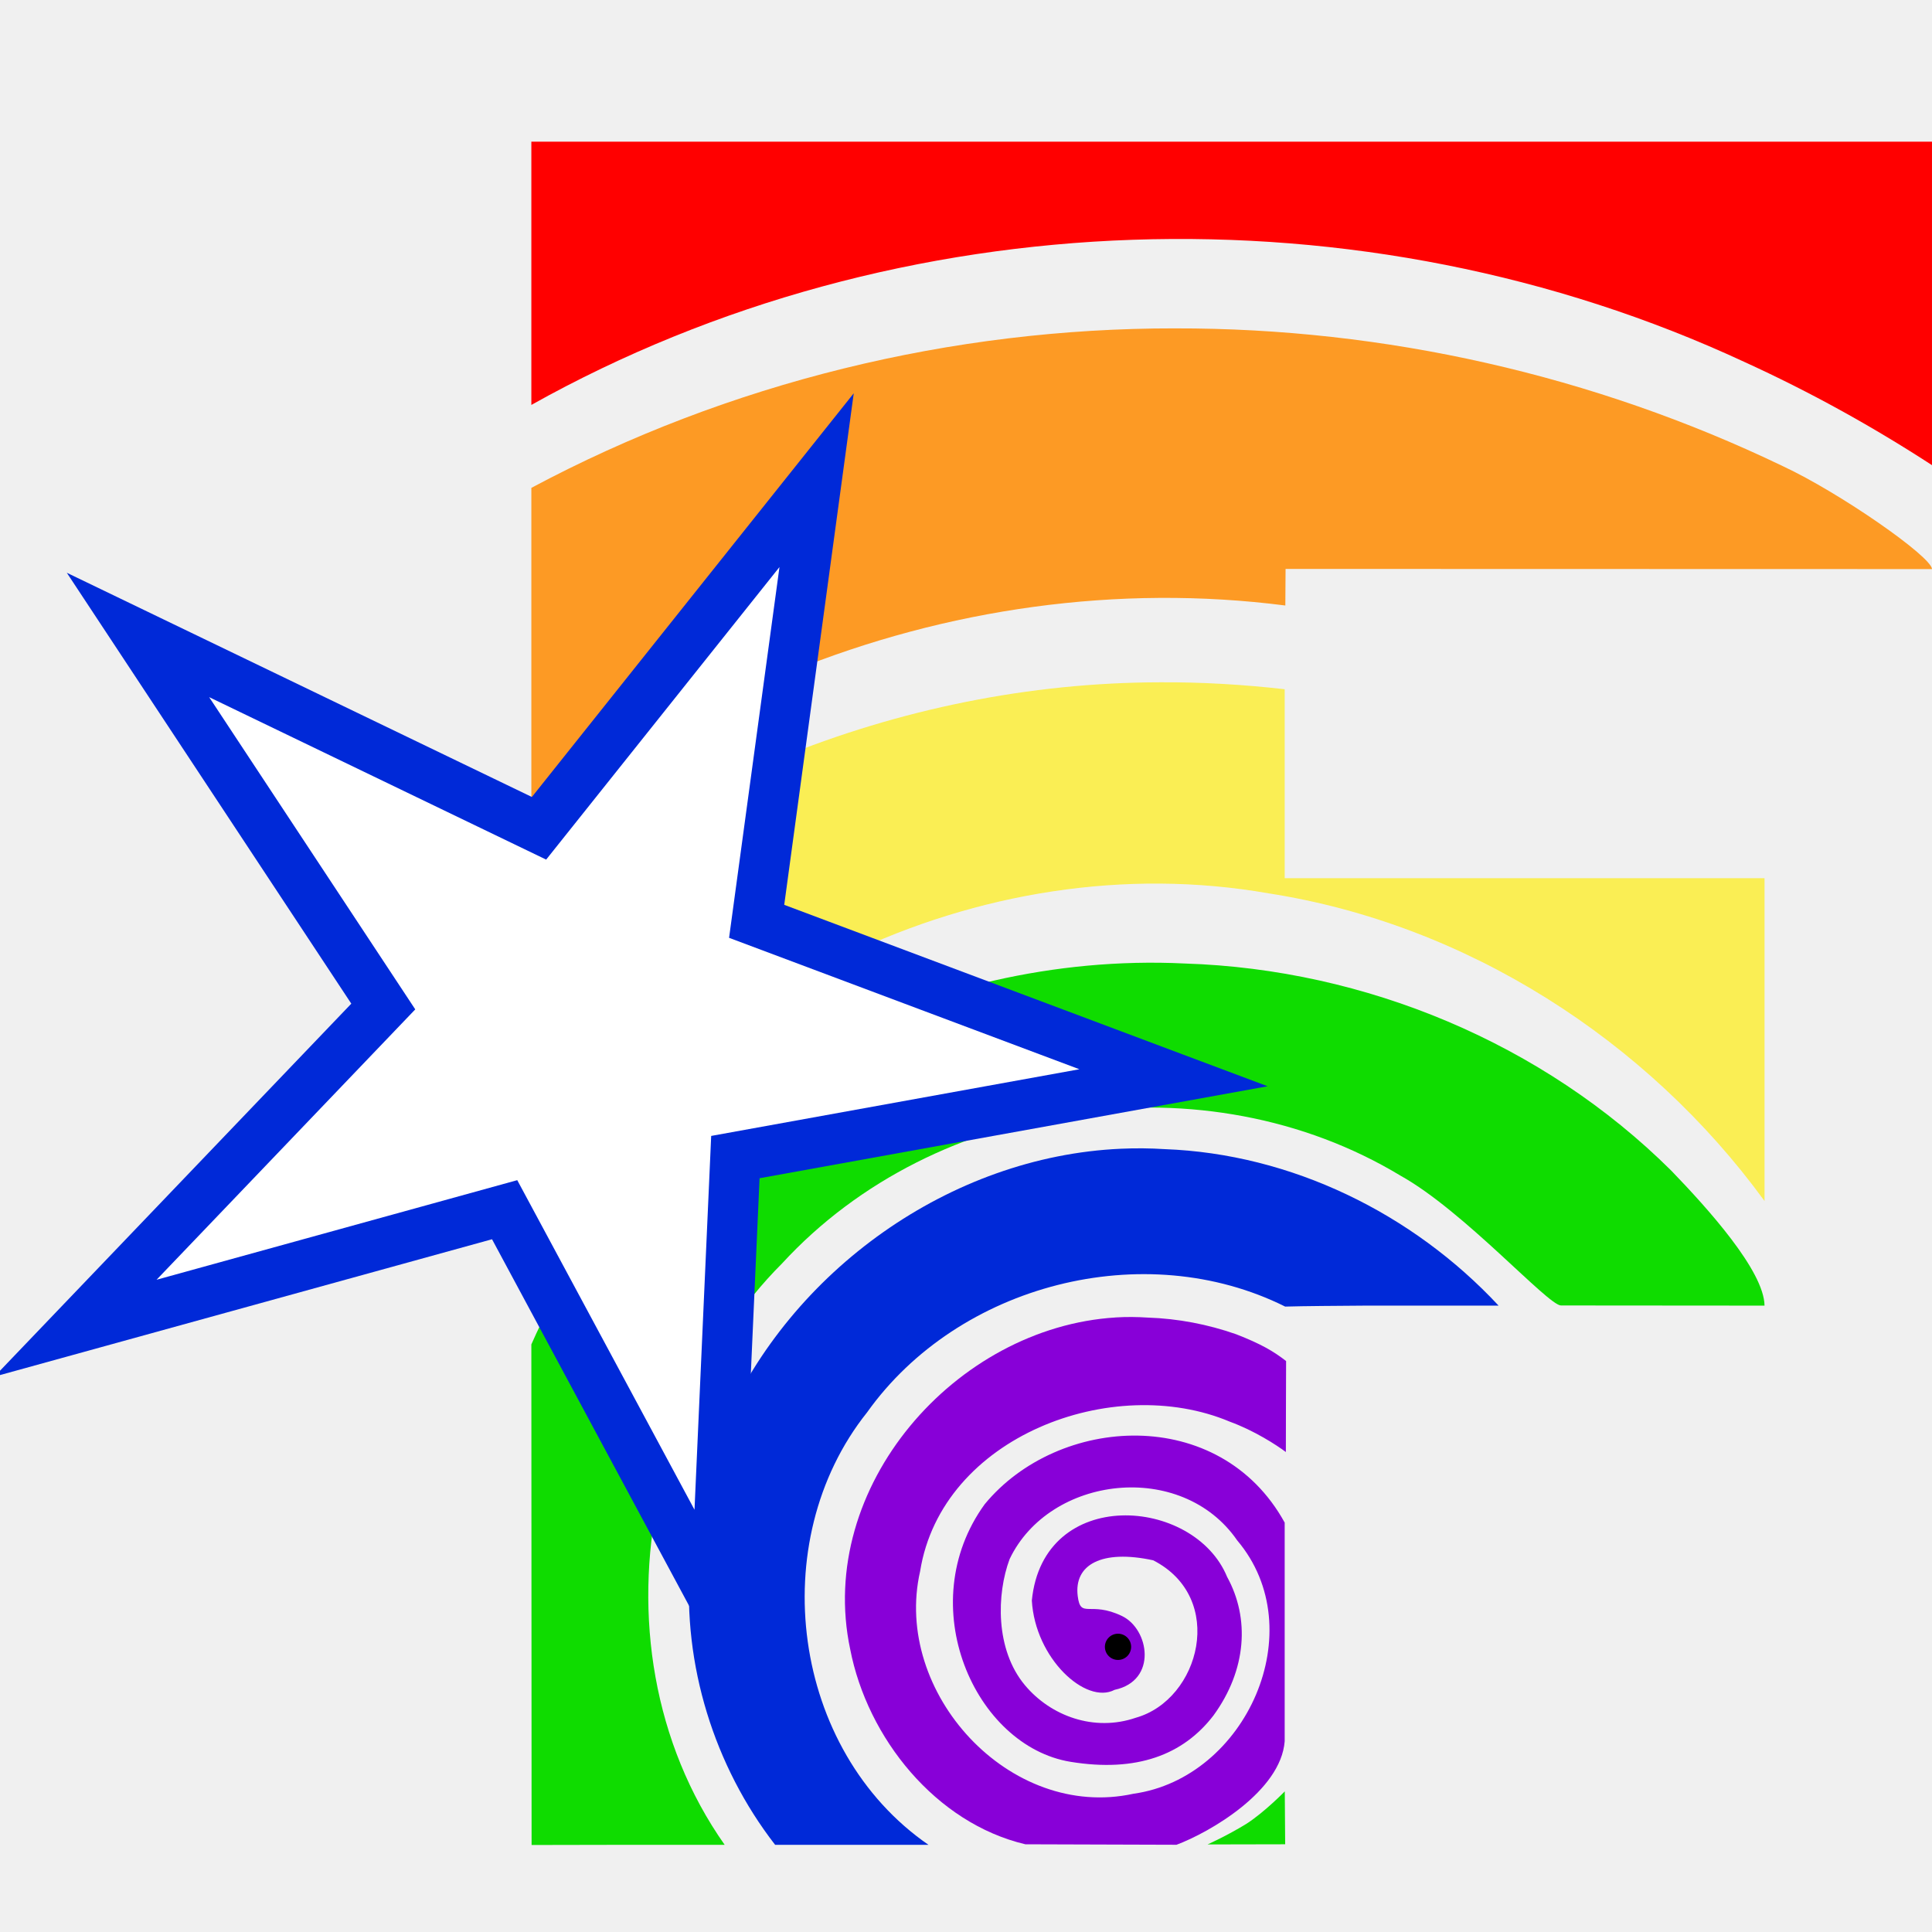
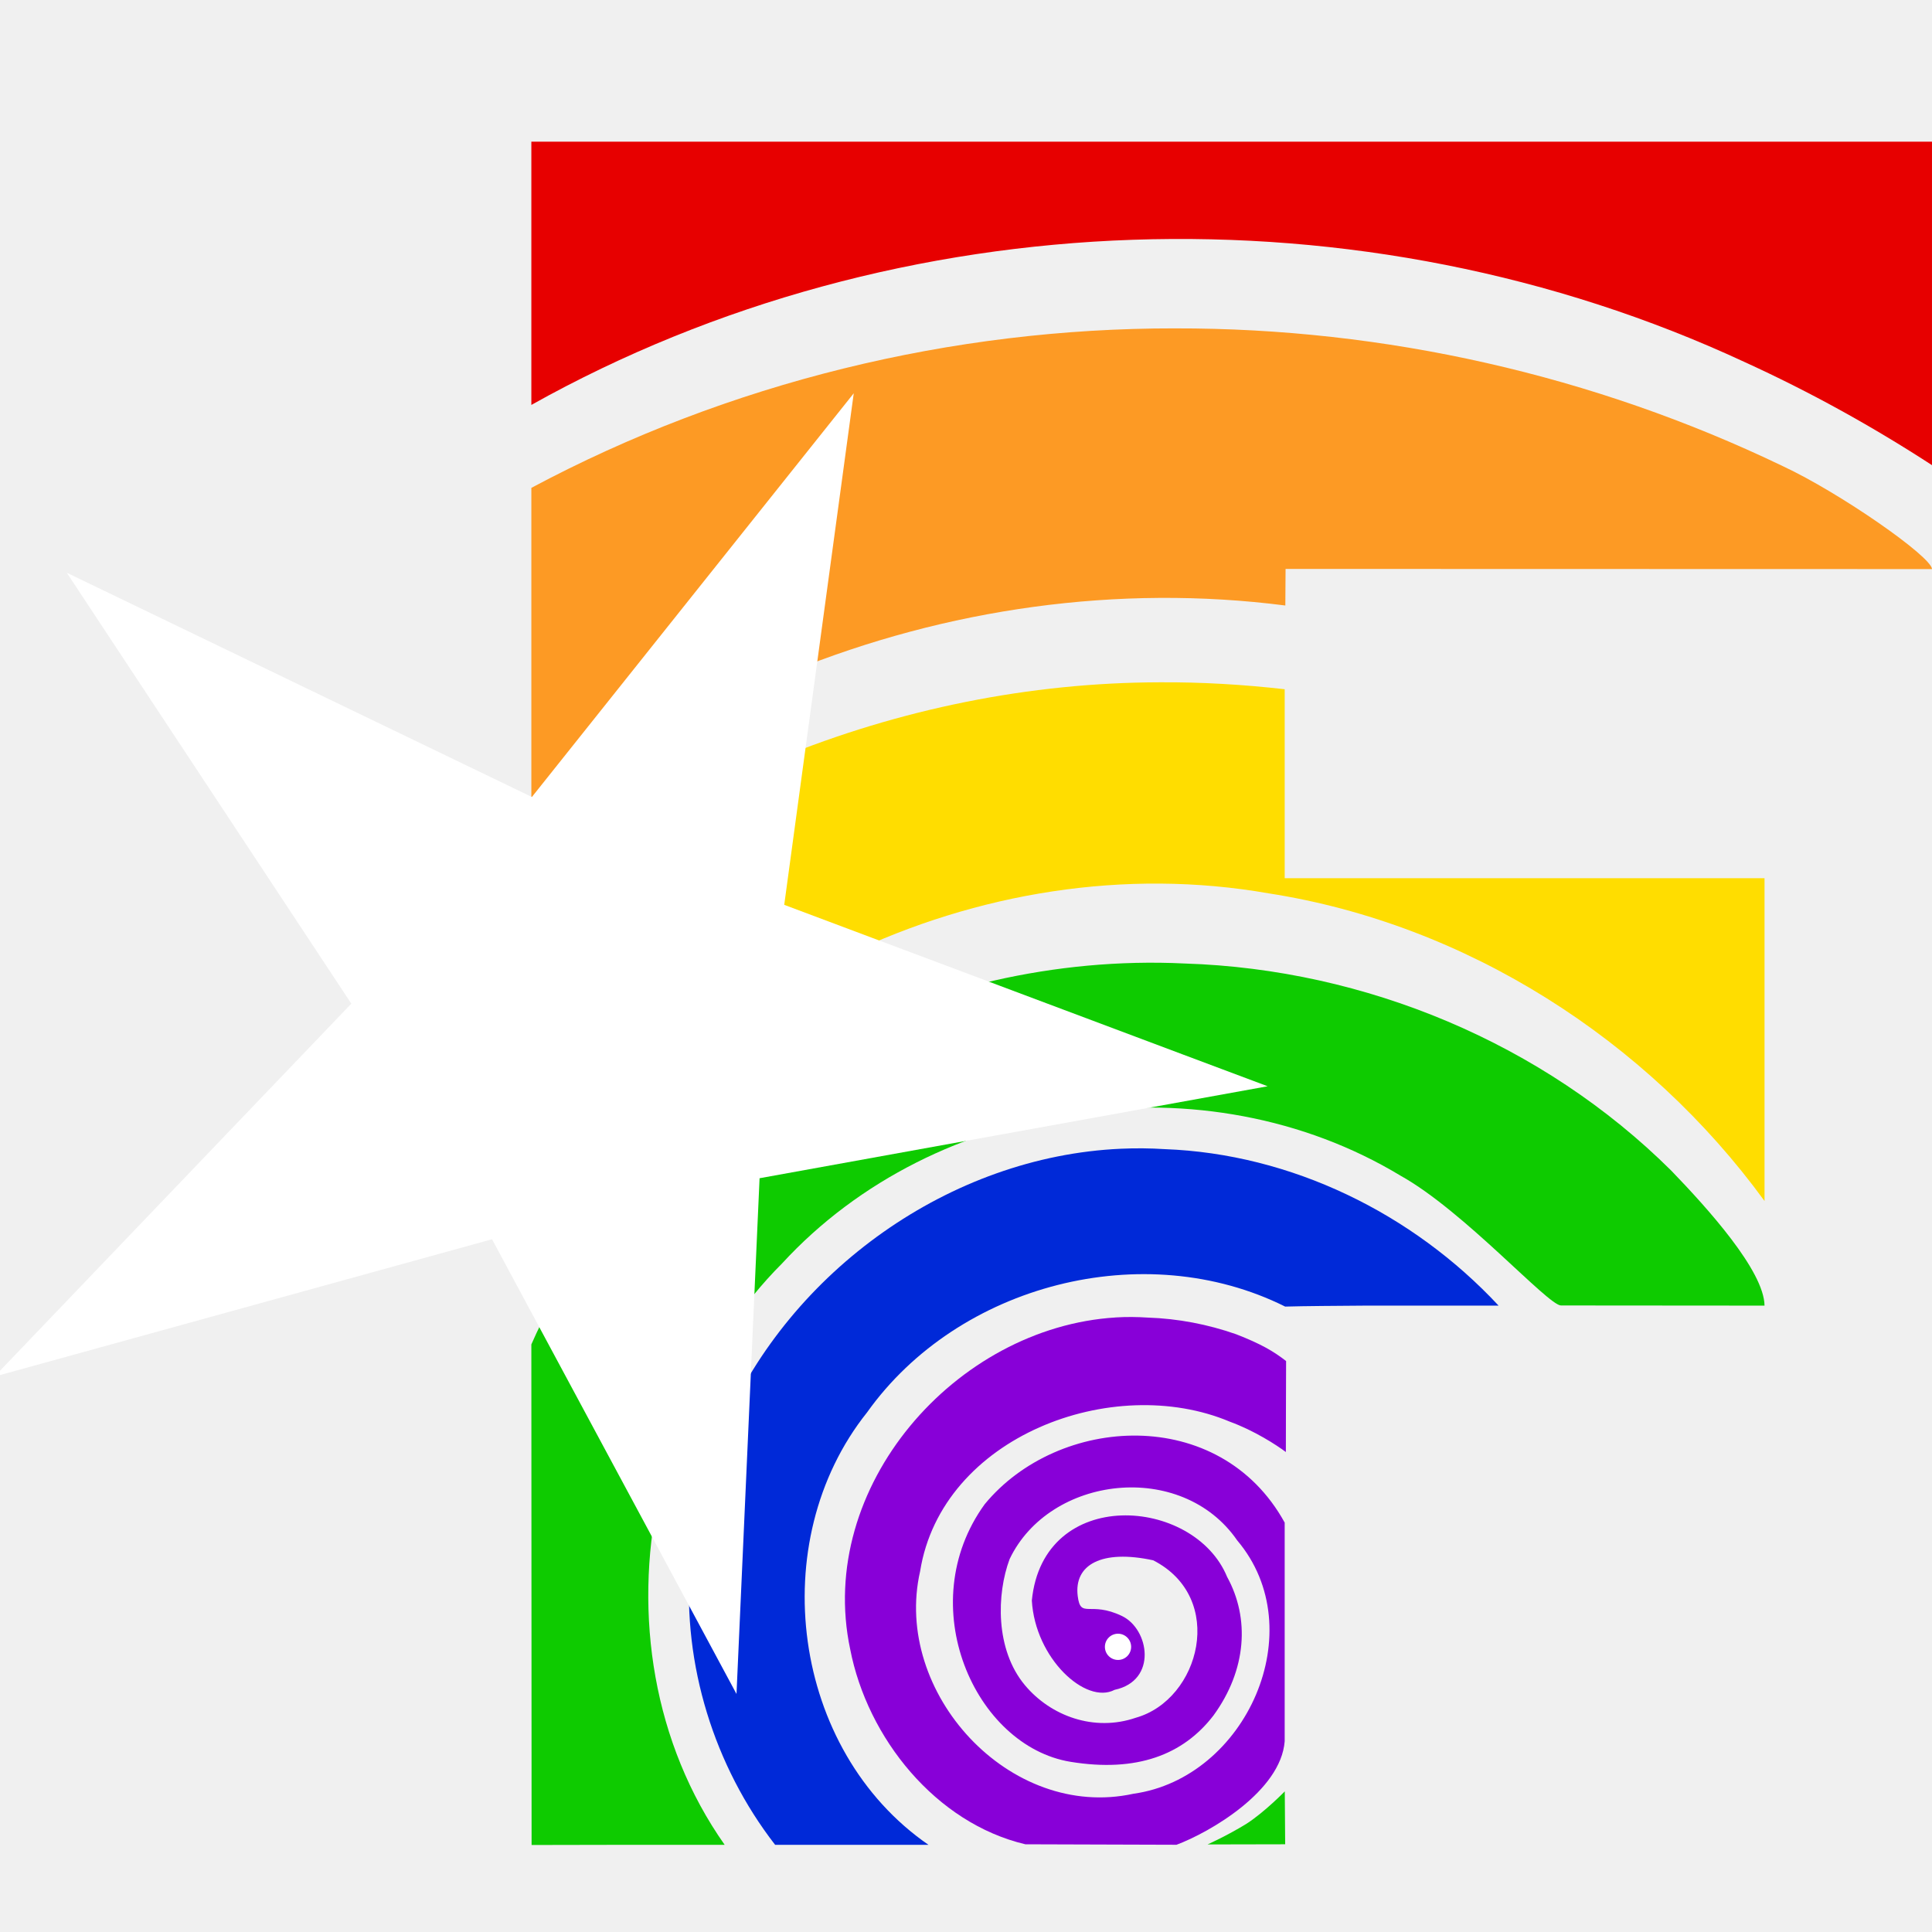
<svg xmlns="http://www.w3.org/2000/svg" xmlns:xlink="http://www.w3.org/1999/xlink" width="600" height="600" viewBox="0 0 158.75 158.751" version="1.1" id="svg3416">
  <defs id="defs3271" />
  <defs id="defs3394">
    <linearGradient id="t">
      <stop offset="0" stop-color="#fff" id="stop3273" />
      <stop offset="1" stop-color="#fff" stop-opacity="0" id="stop3275" />
    </linearGradient>
    <linearGradient id="s">
      <stop offset="0" stop-color="#fff" id="stop3278" />
      <stop offset="1" stop-color="#fff" stop-opacity="0" id="stop3280" />
    </linearGradient>
    <linearGradient id="r">
      <stop offset="0" stop-color="#9db6ff" id="stop3283" />
      <stop offset="1" stop-color="#9db6ff" stop-opacity=".49" id="stop3285" />
    </linearGradient>
    <linearGradient id="q">
      <stop offset="0" stop-color="#abffe6" id="stop3288" />
      <stop offset="1" stop-color="#81ffda" stop-opacity=".51" id="stop3290" />
    </linearGradient>
    <linearGradient id="p">
      <stop offset="0" stop-color="#ffe9a8" id="stop3293" />
      <stop offset="1" stop-color="#ffe28d" stop-opacity=".49" id="stop3295" />
    </linearGradient>
    <linearGradient id="o">
      <stop offset="0" stop-color="#ffb4b4" id="stop3298" />
      <stop offset="1" stop-color="#ff9797" stop-opacity=".5" id="stop3300" />
    </linearGradient>
    <linearGradient id="n">
      <stop offset="0" stop-color="#ffaeef" id="stop3303" />
      <stop offset="1" stop-color="#ff81e7" stop-opacity=".46" id="stop3305" />
    </linearGradient>
    <linearGradient id="m">
      <stop offset="0" stop-color="#ffd887" id="stop3308" />
      <stop offset="1" stop-color="#ffd378" stop-opacity=".5" id="stop3310" />
    </linearGradient>
    <linearGradient id="l">
      <stop offset="0" stop-color="#fff3a5" id="stop3313" />
      <stop offset="1" stop-color="#fff3a5" stop-opacity=".48" id="stop3315" />
    </linearGradient>
    <linearGradient id="k">
      <stop offset="0" stop-color="#85ffe6" id="stop3318" />
      <stop offset="1" stop-color="#85ffe6" stop-opacity=".48" id="stop3320" />
    </linearGradient>
    <linearGradient id="j">
      <stop offset="0" stop-color="#c9ffd4" id="stop3323" />
      <stop offset="1" stop-color="#a9ffba" stop-opacity=".5" id="stop3325" />
    </linearGradient>
    <linearGradient id="i">
      <stop offset="0" stop-color="#0f0" id="stop3328" />
      <stop offset="1" stop-color="#0f0" stop-opacity="0" id="stop3330" />
    </linearGradient>
    <linearGradient id="h">
      <stop offset="0" stop-color="#00ffd0" id="stop3333" />
      <stop offset="1" stop-color="#00ffd0" stop-opacity="0" id="stop3335" />
    </linearGradient>
    <linearGradient id="g">
      <stop offset="0" stop-color="#ffe600" id="stop3338" />
      <stop offset="1" stop-color="#ffe600" stop-opacity="0" id="stop3340" />
    </linearGradient>
    <linearGradient id="f">
      <stop offset="0" stop-color="#ff00eb" id="stop3343" />
      <stop offset="1" stop-color="#ff00eb" stop-opacity="0" id="stop3345" />
    </linearGradient>
    <linearGradient id="e">
      <stop offset="0" stop-color="#ffa425" id="stop3348" />
      <stop offset="1" stop-color="#ffa425" stop-opacity="0" id="stop3350" />
    </linearGradient>
    <linearGradient id="d">
      <stop offset="0" stop-color="#00f" id="stop3353" />
      <stop offset="1" stop-color="#00f" stop-opacity="0" id="stop3355" />
    </linearGradient>
    <linearGradient id="c">
      <stop offset="0" stop-color="#00ffac" id="stop3358" />
      <stop offset="1" stop-color="#00ffac" stop-opacity="0" id="stop3360" />
    </linearGradient>
    <linearGradient id="b">
      <stop offset="0" stop-color="#ffeb00" id="stop3363" />
      <stop offset="1" stop-color="#ffeb00" stop-opacity="0" id="stop3365" />
    </linearGradient>
    <linearGradient id="a">
      <stop offset="0" stop-color="red" id="stop3368" />
      <stop offset="1" stop-color="red" stop-opacity="0" id="stop3370" />
    </linearGradient>
    <linearGradient id="v" x1="0.76" x2="3.06" y1="11.07" y2="12.34" gradientTransform="matrix(0.89808,0,0,0.8454,0.03,1.61)" gradientUnits="userSpaceOnUse" xlink:href="#a" />
    <linearGradient id="x" x1="3.94" x2="6.39" y1="11.1" y2="12.42" gradientTransform="matrix(0.89808,0,0,0.8454,0.4,1.68)" gradientUnits="userSpaceOnUse" xlink:href="#b" />
    <linearGradient id="z" x1="7.09" x2="9.55" y1="11.07" y2="12.43" gradientTransform="matrix(0.89808,0,0,0.8454,0.78,1.6)" gradientUnits="userSpaceOnUse" xlink:href="#c" />
    <linearGradient id="B" x1="10.16" x2="12.7" y1="11.23" y2="12.43" gradientTransform="matrix(0.89808,0,0,0.8454,1.23,1.58)" gradientUnits="userSpaceOnUse" xlink:href="#d" />
    <linearGradient id="D" x1="2.19" x2="4.75" y1="8.21" y2="9.36" gradientTransform="matrix(0.89808,0,0,0.8454,0.18,1.24)" gradientUnits="userSpaceOnUse" xlink:href="#e" />
    <linearGradient id="F" x1="5.37" x2="7.91" y1="8.16" y2="9.36" gradientTransform="matrix(0.89808,0,0,0.8454,3.85,1.19)" gradientUnits="userSpaceOnUse" xlink:href="#f" />
    <linearGradient id="H" x1="3.77" x2="6.27" y1="5.04" y2="6.31" gradientTransform="matrix(0.89808,0,0,0.8454,0.37,0.8)" gradientUnits="userSpaceOnUse" xlink:href="#g" />
    <linearGradient id="J" x1="6.85" x2="9.43" y1="5.21" y2="6.32" gradientTransform="matrix(0.89808,0,0,0.8454,0.82,0.8)" gradientUnits="userSpaceOnUse" xlink:href="#h" />
    <linearGradient id="L" x1="5.26" x2="7.8" y1="2.08" y2="3.27" gradientTransform="matrix(0.89808,0,0,0.8454,0.55,0.4)" gradientUnits="userSpaceOnUse" xlink:href="#i" />
    <linearGradient id="M" x1="4.81" x2="8" y1="1.81" y2="1.81" gradientTransform="matrix(0.98026,0,0,0.98026,-0.14,0.06)" gradientUnits="userSpaceOnUse" xlink:href="#j" />
    <linearGradient id="K" x1="6.36" x2="9.56" y1="4.7" y2="4.7" gradientTransform="matrix(0.98026,0,0,0.98026,0.07,0.2)" gradientUnits="userSpaceOnUse" xlink:href="#k" />
    <linearGradient id="I" x1="3.24" x2="6.43" y1="4.7" y2="4.7" gradientTransform="matrix(0.98026,0,0,0.98026,-0.16,0.2)" gradientUnits="userSpaceOnUse" xlink:href="#l" />
    <linearGradient id="E" x1="1.68" x2="4.87" y1="7.59" y2="7.59" gradientTransform="matrix(0.98026,0,0,0.98026,-0.17,0.38)" gradientUnits="userSpaceOnUse" xlink:href="#m" />
    <linearGradient id="G" x1="4.8" x2="7.99" y1="7.59" y2="7.59" gradientTransform="matrix(0.98026,0,0,0.98026,3.27,0.33)" gradientUnits="userSpaceOnUse" xlink:href="#n" />
    <linearGradient id="w" x1="0.21" x2="3.27" y1="10.5" y2="10.5" gradientTransform="matrix(0.98026,0,0,0.98026,-0.2,0.52)" gradientUnits="userSpaceOnUse" xlink:href="#o" />
    <linearGradient id="y" x1="3.24" x2="6.43" y1="10.47" y2="10.47" gradientTransform="matrix(0.98026,0,0,0.98026,-0.01,0.58)" gradientUnits="userSpaceOnUse" xlink:href="#p" />
    <linearGradient id="A" x1="6.33" x2="9.52" y1="10.48" y2="10.48" gradientTransform="matrix(0.98026,0,0,0.98026,0.17,0.5)" gradientUnits="userSpaceOnUse" xlink:href="#q" />
    <linearGradient id="C" x1="9.39" x2="12.58" y1="10.48" y2="10.48" gradientTransform="matrix(0.98026,0,0,0.98026,0.45,0.48)" gradientUnits="userSpaceOnUse" xlink:href="#r" />
    <filter id="u" width="1" height="1" x="0" y="0" color-interpolation-filters="sRGB">
      <feGaussianBlur stdDeviation=".01" id="feGaussianBlur3391" />
    </filter>
  </defs>
  <g id="layer2" style="display:inline">
    <path style="fill:#ffffff;fill-opacity:1;stroke:#000000;stroke-width:0.265px;stroke-linecap:butt;stroke-linejoin:miter;stroke-opacity:1" d="M 14.237,54.359 43.745,67.803 67.099,39.453 62.169,75.707 96.427,88.56 60.427,95.077 57.777,129.744 41.632,99.767 8.736,107.64 30.847,82.618 Z" id="path1" />
  </g>
-   <path style="color:#000000;font-style:normal;font-variant:normal;font-weight:normal;font-stretch:normal;font-size:44.675px;line-height:1.25;font-family:'Gill Sans Ultra Bold';-inkscape-font-specification:'Gill Sans Ultra Bold, Normal';font-variant-ligatures:normal;font-variant-position:normal;font-variant-caps:normal;font-variant-numeric:normal;font-variant-alternates:normal;font-variant-east-asian:normal;font-feature-settings:normal;font-variation-settings:normal;text-indent:0;text-align:start;text-decoration:none;text-decoration-line:none;text-decoration-style:solid;text-decoration-color:#000000;letter-spacing:0px;word-spacing:0px;text-transform:none;writing-mode:lr-tb;direction:ltr;text-orientation:mixed;dominant-baseline:auto;baseline-shift:baseline;text-anchor:start;white-space:normal;shape-padding:0;shape-margin:0;inline-size:0;clip-rule:nonzero;display:inline;overflow:visible;visibility:visible;opacity:1;isolation:auto;mix-blend-mode:normal;color-interpolation:sRGB;color-interpolation-filters:linearRGB;solid-color:#000000;solid-opacity:1;vector-effect:none;fill:#0fdc00;fill-opacity:1;fill-rule:nonzero;stroke:none;stroke-width:0;stroke-linecap:butt;stroke-linejoin:miter;stroke-miterlimit:4;stroke-dasharray:none;stroke-dashoffset:0;stroke-opacity:1;paint-order:markers stroke fill;color-rendering:auto;image-rendering:auto;shape-rendering:auto;text-rendering:auto;enable-background:accumulate;stop-color:#000000" d="m 105.569,147.196 c 0,0 -1.63,1.677 -3.129,2.65 -1.643,1.012 -3.22,1.71 -3.22,1.71 l 6.381,-0.013 z" id="path1254" />
+   <path style="color:#000000;font-style:normal;font-variant:normal;font-weight:normal;font-stretch:normal;font-size:44.675px;line-height:1.25;font-family:'Gill Sans Ultra Bold';-inkscape-font-specification:'Gill Sans Ultra Bold, Normal';font-variant-ligatures:normal;font-variant-position:normal;font-variant-caps:normal;font-variant-numeric:normal;font-variant-alternates:normal;font-variant-east-asian:normal;font-feature-settings:normal;font-variation-settings:normal;text-indent:0;text-align:start;text-decoration:none;text-decoration-line:none;text-decoration-style:solid;text-decoration-color:#000000;letter-spacing:0px;word-spacing:0px;text-transform:none;writing-mode:lr-tb;direction:ltr;text-orientation:mixed;dominant-baseline:auto;baseline-shift:baseline;text-anchor:start;white-space:normal;shape-padding:0;shape-margin:0;inline-size:0;clip-rule:nonzero;display:inline;overflow:visible;visibility:visible;opacity:1;isolation:auto;mix-blend-mode:normal;color-interpolation:sRGB;color-interpolation-filters:linearRGB;solid-color:#000000;solid-opacity:1;vector-effect:none;fill:#0ecb00;fill-opacity:1;fill-rule:nonzero;stroke:none;stroke-width:0;stroke-linecap:butt;stroke-linejoin:miter;stroke-miterlimit:4;stroke-dasharray:none;stroke-dashoffset:0;stroke-opacity:1;paint-order:markers stroke fill;color-rendering:auto;image-rendering:auto;shape-rendering:auto;text-rendering:auto;enable-background:accumulate;stop-color:#000000" d="m 105.569,147.196 c 0,0 -1.63,1.677 -3.129,2.65 -1.643,1.012 -3.22,1.71 -3.22,1.71 l 6.381,-0.013 z" id="path1254" />
  <path style="color:#000000;font-style:normal;font-variant:normal;font-weight:normal;font-stretch:normal;font-size:44.675px;line-height:1.25;font-family:'Gill Sans Ultra Bold';-inkscape-font-specification:'Gill Sans Ultra Bold, Normal';font-variant-ligatures:normal;font-variant-position:normal;font-variant-caps:normal;font-variant-numeric:normal;font-variant-alternates:normal;font-variant-east-asian:normal;font-feature-settings:normal;font-variation-settings:normal;text-indent:0;text-align:start;text-decoration:none;text-decoration-line:none;text-decoration-style:solid;text-decoration-color:#000000;letter-spacing:0px;word-spacing:0px;text-transform:none;writing-mode:lr-tb;direction:ltr;text-orientation:mixed;dominant-baseline:auto;baseline-shift:baseline;text-anchor:start;white-space:normal;shape-padding:0;shape-margin:0;inline-size:0;clip-rule:nonzero;display:inline;overflow:visible;visibility:visible;isolation:auto;mix-blend-mode:normal;color-interpolation:sRGB;color-interpolation-filters:linearRGB;solid-color:#000000;solid-opacity:1;vector-effect:none;fill:#8800d8;fill-opacity:1;fill-rule:nonzero;stroke:none;stroke-width:0;stroke-linecap:butt;stroke-linejoin:miter;stroke-miterlimit:4;stroke-dasharray:none;stroke-dashoffset:0;stroke-opacity:1;paint-order:markers stroke fill;color-rendering:auto;image-rendering:auto;shape-rendering:auto;text-rendering:auto;enable-background:accumulate;stop-color:#000000" d="m 91.672,108.255 c -13.154,0.806 -24.643,13.929 -21.813,27.261 1.42,7.308 7.034,14.289 14.395,16.028 l 12.419,0.039 c 2.735,-1.021 8.578,-4.407 8.888,-8.507 v -17.965 c -5.344,-9.701 -18.601,-8.856 -24.65,-1.509 -6.001,8.281 -0.811,19.881 7.055,21.165 5.435,0.887 9.263,-0.573 11.745,-3.809 2.737,-3.759 2.985,-7.995 1.121,-11.383 -2.715,-6.611 -15.116,-7.504 -16.047,1.937 0.271,4.764 4.441,8.585 6.802,7.34 3.537,-0.751 2.846,-4.988 0.609,-6.064 -2.642,-1.271 -3.402,0.27 -3.641,-1.639 -0.323,-2.586 1.968,-3.854 6.2,-2.941 6.036,3.086 3.853,11.452 -1.425,12.937 -3.422,1.176 -6.991,-0.134 -9.115,-2.676 -2.45,-2.931 -2.326,-7.489 -1.257,-10.359 3.285,-6.883 14.136,-8.165 18.703,-1.535 6.224,7.354 0.725,19.519 -8.519,20.815 -10.189,2.234 -19.811,-8.321 -17.537,-18.282 1.778,-11.095 15.862,-16.333 25.447,-12.29 2.019,0.737 3.835,1.916 4.606,2.494 0,0 0.008,-1.84 0.006,-3.362 0.006,-1.603 0.013,-4.114 0.013,-4.114 -1.027,-0.798 -2.051,-1.402 -4.107,-2.203 -2.33,-0.817 -4.781,-1.285 -7.249,-1.367 -0.888,-0.059 -1.773,-0.067 -2.65,-0.013 z" id="path1252" />
-   <path style="color:#000000;font-style:normal;font-variant:normal;font-weight:normal;font-stretch:normal;font-size:44.675px;line-height:1.25;font-family:'Gill Sans Ultra Bold';-inkscape-font-specification:'Gill Sans Ultra Bold, Normal';font-variant-ligatures:normal;font-variant-position:normal;font-variant-caps:normal;font-variant-numeric:normal;font-variant-alternates:normal;font-variant-east-asian:normal;font-feature-settings:normal;font-variation-settings:normal;text-indent:0;text-align:start;text-decoration:none;text-decoration-line:none;text-decoration-style:solid;text-decoration-color:#000000;letter-spacing:0px;word-spacing:0px;text-transform:none;writing-mode:lr-tb;direction:ltr;text-orientation:mixed;dominant-baseline:auto;baseline-shift:baseline;text-anchor:start;white-space:normal;shape-padding:0;shape-margin:0;inline-size:0;clip-rule:nonzero;display:inline;overflow:visible;visibility:visible;opacity:1;isolation:auto;mix-blend-mode:normal;color-interpolation:sRGB;color-interpolation-filters:linearRGB;solid-color:#000000;solid-opacity:1;vector-effect:none;fill:#0fdc00;fill-opacity:1;fill-rule:nonzero;stroke:none;stroke-width:0;stroke-linecap:butt;stroke-linejoin:miter;stroke-miterlimit:4;stroke-dasharray:none;stroke-dashoffset:0;stroke-opacity:1;paint-order:markers stroke fill;color-rendering:auto;image-rendering:auto;shape-rendering:auto;text-rendering:auto;enable-background:accumulate;stop-color:#000000" d="m 45.455,106.823 c -0.647,1.185 -1.248,2.398 -1.795,3.647 l 0.02,41.132 c 0,0 4.577,-0.008 6.783,-0.013 h 9.083 c -5.872,-8.341 -7.48,-18.873 -5.429,-28.661 z" id="path1250" />
+   <path style="color:#000000;font-style:normal;font-variant:normal;font-weight:normal;font-stretch:normal;font-size:44.675px;line-height:1.25;font-family:'Gill Sans Ultra Bold';-inkscape-font-specification:'Gill Sans Ultra Bold, Normal';font-variant-ligatures:normal;font-variant-position:normal;font-variant-caps:normal;font-variant-numeric:normal;font-variant-alternates:normal;font-variant-east-asian:normal;font-feature-settings:normal;font-variation-settings:normal;text-indent:0;text-align:start;text-decoration:none;text-decoration-line:none;text-decoration-style:solid;text-decoration-color:#000000;letter-spacing:0px;word-spacing:0px;text-transform:none;writing-mode:lr-tb;direction:ltr;text-orientation:mixed;dominant-baseline:auto;baseline-shift:baseline;text-anchor:start;white-space:normal;shape-padding:0;shape-margin:0;inline-size:0;clip-rule:nonzero;display:inline;overflow:visible;visibility:visible;opacity:1;isolation:auto;mix-blend-mode:normal;color-interpolation:sRGB;color-interpolation-filters:linearRGB;solid-color:#000000;solid-opacity:1;vector-effect:none;fill:#0ecb00;fill-opacity:1;fill-rule:nonzero;stroke:none;stroke-width:0;stroke-linecap:butt;stroke-linejoin:miter;stroke-miterlimit:4;stroke-dasharray:none;stroke-dashoffset:0;stroke-opacity:1;paint-order:markers stroke fill;color-rendering:auto;image-rendering:auto;shape-rendering:auto;text-rendering:auto;enable-background:accumulate;stop-color:#000000" d="m 45.455,106.823 c -0.647,1.185 -1.248,2.398 -1.795,3.647 l 0.02,41.132 c 0,0 4.577,-0.008 6.783,-0.013 h 9.083 c -5.872,-8.341 -7.48,-18.873 -5.429,-28.661 z" id="path1250" />
  <path style="color:#000000;font-style:normal;font-variant:normal;font-weight:normal;font-stretch:normal;font-size:44.675px;line-height:1.25;font-family:'Gill Sans Ultra Bold';-inkscape-font-specification:'Gill Sans Ultra Bold, Normal';font-variant-ligatures:normal;font-variant-position:normal;font-variant-caps:normal;font-variant-numeric:normal;font-variant-alternates:normal;font-variant-east-asian:normal;font-feature-settings:normal;font-variation-settings:normal;text-indent:0;text-align:start;text-decoration:none;text-decoration-line:none;text-decoration-style:solid;text-decoration-color:#000000;letter-spacing:0px;word-spacing:0px;text-transform:none;writing-mode:lr-tb;direction:ltr;text-orientation:mixed;dominant-baseline:auto;baseline-shift:baseline;text-anchor:start;white-space:normal;shape-padding:0;shape-margin:0;inline-size:0;clip-rule:nonzero;display:inline;overflow:visible;visibility:visible;isolation:auto;mix-blend-mode:normal;color-interpolation:sRGB;color-interpolation-filters:linearRGB;solid-color:#000000;solid-opacity:1;vector-effect:none;fill:#0029d8;fill-opacity:1;fill-rule:nonzero;stroke:none;stroke-width:0;stroke-linecap:butt;stroke-linejoin:miter;stroke-miterlimit:4;stroke-dasharray:none;stroke-dashoffset:0;stroke-opacity:1;paint-order:markers stroke fill;color-rendering:auto;image-rendering:auto;shape-rendering:auto;text-rendering:auto;enable-background:accumulate;stop-color:#000000" d="M 92.093,94.391 C 78.062,95.02 64.964,104.433 59.436,117.214 l -0.648,14.408 -2.021,-3.757 c -0.019,0.246 -0.065,0.485 -0.078,0.732 -0.594,8.181 1.983,16.515 7.003,22.992 h 12.601 c -11.254,-7.765 -13.52,-24.91 -5.047,-35.534 7.518,-10.558 22.791,-14.461 34.355,-8.694 1.554,-0.046 4.398,-0.062 6.478,-0.078 h 11.059 c -7.06,-7.582 -17.037,-12.476 -27.443,-12.86 -1.206,-0.077 -2.405,-0.086 -3.602,-0.032 z" id="path1248" />
-   <path style="color:#000000;font-style:normal;font-variant:normal;font-weight:normal;font-stretch:normal;font-size:44.675px;line-height:1.25;font-family:'Gill Sans Ultra Bold';-inkscape-font-specification:'Gill Sans Ultra Bold, Normal';font-variant-ligatures:normal;font-variant-position:normal;font-variant-caps:normal;font-variant-numeric:normal;font-variant-alternates:normal;font-variant-east-asian:normal;font-feature-settings:normal;font-variation-settings:normal;text-indent:0;text-align:start;text-decoration:none;text-decoration-line:none;text-decoration-style:solid;text-decoration-color:#000000;letter-spacing:0px;word-spacing:0px;text-transform:none;writing-mode:lr-tb;direction:ltr;text-orientation:mixed;dominant-baseline:auto;baseline-shift:baseline;text-anchor:start;white-space:normal;shape-padding:0;shape-margin:0;inline-size:0;clip-rule:nonzero;display:inline;overflow:visible;visibility:visible;opacity:1;isolation:auto;mix-blend-mode:normal;color-interpolation:sRGB;color-interpolation-filters:linearRGB;solid-color:#000000;solid-opacity:1;vector-effect:none;fill:#0fdc00;fill-opacity:1;fill-rule:nonzero;stroke:none;stroke-width:0;stroke-linecap:butt;stroke-linejoin:miter;stroke-miterlimit:4;stroke-dasharray:none;stroke-dashoffset:0;stroke-opacity:1;paint-order:markers stroke fill;color-rendering:auto;image-rendering:auto;shape-rendering:auto;text-rendering:auto;enable-background:accumulate;stop-color:#000000" d="m 93.272,79.121 c -5.207,0.123 -10.421,0.965 -15.438,2.462 l 18.593,6.977 -36.001,6.517 -0.641,14.233 c 1.311,-1.962 2.794,-3.815 4.477,-5.494 12.649,-13.757 34.841,-16.872 50.83,-7.204 5.205,2.897 12.104,10.654 13.171,10.657 l 16.727,0.013 c -0.036,-2.86 -4.682,-8.004 -7.67,-11.098 -10.537,-10.463 -25.13,-16.537 -39.94,-17.012 -1.367,-0.068 -2.736,-0.084 -4.107,-0.052 z" id="path1246" />
-   <path style="color:#000000;font-style:normal;font-variant:normal;font-weight:normal;font-stretch:normal;font-size:44.675px;line-height:1.25;font-family:'Gill Sans Ultra Bold';-inkscape-font-specification:'Gill Sans Ultra Bold, Normal';font-variant-ligatures:normal;font-variant-position:normal;font-variant-caps:normal;font-variant-numeric:normal;font-variant-alternates:normal;font-variant-east-asian:normal;font-feature-settings:normal;font-variation-settings:normal;text-indent:0;text-align:start;text-decoration:none;text-decoration-line:none;text-decoration-style:solid;text-decoration-color:#000000;letter-spacing:0px;word-spacing:0px;text-transform:none;writing-mode:lr-tb;direction:ltr;text-orientation:mixed;dominant-baseline:auto;baseline-shift:baseline;text-anchor:start;white-space:normal;shape-padding:0;shape-margin:0;inline-size:0;clip-rule:nonzero;display:inline;overflow:visible;visibility:visible;opacity:0.65;isolation:auto;mix-blend-mode:normal;color-interpolation:sRGB;color-interpolation-filters:linearRGB;solid-color:#000000;solid-opacity:1;vector-effect:none;fill:#ffec00;fill-opacity:1;fill-rule:nonzero;stroke:none;stroke-width:0;stroke-linecap:butt;stroke-linejoin:miter;stroke-miterlimit:4;stroke-dasharray:none;stroke-dashoffset:0;stroke-opacity:1;paint-order:markers stroke fill;color-rendering:auto;image-rendering:auto;shape-rendering:auto;text-rendering:auto;enable-background:accumulate;stop-color:#000000" d="m 95.307,56.064 c -10.708,0.02 -21.4,2.2 -31.317,6.252 l -1.82,13.391 7.385,2.773 c 10.706,-5.128 22.888,-7.144 34.692,-5.073 16.252,2.529 31.095,12.038 40.743,25.279 V 72.163 H 105.562 V 56.634 c -3.402,-0.386 -6.831,-0.591 -10.255,-0.57 z" id="path1244" />
+   <path style="color:#000000;font-style:normal;font-variant:normal;font-weight:normal;font-stretch:normal;font-size:44.675px;line-height:1.25;font-family:'Gill Sans Ultra Bold';-inkscape-font-specification:'Gill Sans Ultra Bold, Normal';font-variant-ligatures:normal;font-variant-position:normal;font-variant-caps:normal;font-variant-numeric:normal;font-variant-alternates:normal;font-variant-east-asian:normal;font-feature-settings:normal;font-variation-settings:normal;text-indent:0;text-align:start;text-decoration:none;text-decoration-line:none;text-decoration-style:solid;text-decoration-color:#000000;letter-spacing:0px;word-spacing:0px;text-transform:none;writing-mode:lr-tb;direction:ltr;text-orientation:mixed;dominant-baseline:auto;baseline-shift:baseline;text-anchor:start;white-space:normal;shape-padding:0;shape-margin:0;inline-size:0;clip-rule:nonzero;display:inline;overflow:visible;visibility:visible;opacity:1;isolation:auto;mix-blend-mode:normal;color-interpolation:sRGB;color-interpolation-filters:linearRGB;solid-color:#000000;solid-opacity:1;vector-effect:none;fill:#0ecb00;fill-opacity:1;fill-rule:nonzero;stroke:none;stroke-width:0;stroke-linecap:butt;stroke-linejoin:miter;stroke-miterlimit:4;stroke-dasharray:none;stroke-dashoffset:0;stroke-opacity:1;paint-order:markers stroke fill;color-rendering:auto;image-rendering:auto;shape-rendering:auto;text-rendering:auto;enable-background:accumulate;stop-color:#000000" d="m 93.272,79.121 c -5.207,0.123 -10.421,0.965 -15.438,2.462 l 18.593,6.977 -36.001,6.517 -0.641,14.233 c 1.311,-1.962 2.794,-3.815 4.477,-5.494 12.649,-13.757 34.841,-16.872 50.83,-7.204 5.205,2.897 12.104,10.654 13.171,10.657 l 16.727,0.013 c -0.036,-2.86 -4.682,-8.004 -7.67,-11.098 -10.537,-10.463 -25.13,-16.537 -39.94,-17.012 -1.367,-0.068 -2.736,-0.084 -4.107,-0.052 z" id="path1246" />
+   <path style="color:#000000;font-style:normal;font-variant:normal;font-weight:normal;font-stretch:normal;font-size:44.675px;line-height:1.25;font-family:'Gill Sans Ultra Bold';-inkscape-font-specification:'Gill Sans Ultra Bold, Normal';font-variant-ligatures:normal;font-variant-position:normal;font-variant-caps:normal;font-variant-numeric:normal;font-variant-alternates:normal;font-variant-east-asian:normal;font-feature-settings:normal;font-variation-settings:normal;text-indent:0;text-align:start;text-decoration:none;text-decoration-line:none;text-decoration-style:solid;text-decoration-color:#000000;letter-spacing:0px;word-spacing:0px;text-transform:none;writing-mode:lr-tb;direction:ltr;text-orientation:mixed;dominant-baseline:auto;baseline-shift:baseline;text-anchor:start;white-space:normal;shape-padding:0;shape-margin:0;inline-size:0;clip-rule:nonzero;display:inline;overflow:visible;visibility:visible;opacity:1;isolation:auto;mix-blend-mode:normal;color-interpolation:sRGB;color-interpolation-filters:linearRGB;solid-color:#000000;solid-opacity:1;vector-effect:none;fill:#ffdd00;fill-opacity:1;fill-rule:nonzero;stroke:none;stroke-width:0;stroke-linecap:butt;stroke-linejoin:miter;stroke-miterlimit:4;stroke-dasharray:none;stroke-dashoffset:0;stroke-opacity:1;paint-order:markers stroke fill;color-rendering:auto;image-rendering:auto;shape-rendering:auto;text-rendering:auto;enable-background:accumulate;stop-color:#000000" d="m 95.307,56.064 c -10.708,0.02 -21.4,2.2 -31.317,6.252 l -1.82,13.391 7.385,2.773 c 10.706,-5.128 22.888,-7.144 34.692,-5.073 16.252,2.529 31.095,12.038 40.743,25.279 V 72.163 H 105.562 V 56.634 c -3.402,-0.386 -6.831,-0.591 -10.255,-0.57 z" id="path1244" />
  <path style="color:#000000;font-style:normal;font-variant:normal;font-weight:normal;font-stretch:normal;font-size:44.675px;line-height:1.25;font-family:'Gill Sans Ultra Bold';-inkscape-font-specification:'Gill Sans Ultra Bold, Normal';font-variant-ligatures:normal;font-variant-position:normal;font-variant-caps:normal;font-variant-numeric:normal;font-variant-alternates:normal;font-variant-east-asian:normal;font-feature-settings:normal;font-variation-settings:normal;text-indent:0;text-align:start;text-decoration:none;text-decoration-line:none;text-decoration-style:solid;text-decoration-color:#000000;letter-spacing:0px;word-spacing:0px;text-transform:none;writing-mode:lr-tb;direction:ltr;text-orientation:mixed;dominant-baseline:auto;baseline-shift:baseline;text-anchor:start;white-space:normal;shape-padding:0;shape-margin:0;inline-size:0;clip-rule:nonzero;display:inline;overflow:visible;visibility:visible;opacity:0.85;isolation:auto;mix-blend-mode:normal;color-interpolation:sRGB;color-interpolation-filters:linearRGB;solid-color:#000000;solid-opacity:1;vector-effect:none;fill:#ff8b00;fill-opacity:1;fill-rule:nonzero;stroke:none;stroke-width:0;stroke-linecap:butt;stroke-linejoin:miter;stroke-miterlimit:4;stroke-dasharray:none;stroke-dashoffset:0;stroke-opacity:1;paint-order:markers stroke fill;color-rendering:auto;image-rendering:auto;shape-rendering:auto;text-rendering:auto;enable-background:accumulate;stop-color:#000000" d="m 96.557,26.982 c -18.346,-0.021 -36.704,4.459 -52.897,13.106 v 27.669 l 0.084,0.045 c 0.655,-0.541 1.33,-1.049 2.002,-1.568 L 67.099,39.453 64.962,55.196 c 12.81,-5.197 26.916,-7.207 40.652,-5.442 l 0.02,-3.006 53.117,0.013 c -0.042,-1.026 -7.568,-6.273 -12.277,-8.467 -15.511,-7.459 -32.708,-11.346 -49.916,-11.311 z" id="path1242" />
-   <path style="color:#000000;font-style:normal;font-variant:normal;font-weight:normal;font-stretch:normal;font-size:44.675px;line-height:1.25;font-family:'Gill Sans Ultra Bold';-inkscape-font-specification:'Gill Sans Ultra Bold, Normal';font-variant-ligatures:normal;font-variant-position:normal;font-variant-caps:normal;font-variant-numeric:normal;font-variant-alternates:normal;font-variant-east-asian:normal;font-feature-settings:normal;font-variation-settings:normal;text-indent:0;text-align:start;text-decoration:none;text-decoration-line:none;text-decoration-style:solid;text-decoration-color:#000000;letter-spacing:0px;word-spacing:0px;text-transform:none;writing-mode:lr-tb;direction:ltr;text-orientation:mixed;dominant-baseline:auto;baseline-shift:baseline;text-anchor:start;white-space:normal;shape-padding:0;shape-margin:0;inline-size:0;clip-rule:nonzero;display:inline;overflow:visible;visibility:visible;opacity:1;isolation:auto;mix-blend-mode:normal;color-interpolation:sRGB;color-interpolation-filters:linearRGB;solid-color:#000000;solid-opacity:1;vector-effect:none;fill:#ff0000;fill-opacity:1;fill-rule:nonzero;stroke:none;stroke-width:0;stroke-linecap:butt;stroke-linejoin:miter;stroke-miterlimit:4;stroke-dasharray:none;stroke-dashoffset:0;stroke-opacity:1;paint-order:markers stroke fill;color-rendering:auto;image-rendering:auto;shape-rendering:auto;text-rendering:auto;enable-background:accumulate;stop-color:#000000" d="M 43.66,11.641 V 33.273 C 73.856,16.365 111.995,15.169 143.338,29.742 c 5.341,2.435 10.492,5.281 15.412,8.48 V 11.641 Z" id="path4059" />
-   <path style="color:#000000;font-style:normal;font-variant:normal;font-weight:normal;font-stretch:normal;font-size:medium;line-height:normal;font-family:sans-serif;font-variant-ligatures:normal;font-variant-position:normal;font-variant-caps:normal;font-variant-numeric:normal;font-variant-alternates:normal;font-variant-east-asian:normal;font-feature-settings:normal;font-variation-settings:normal;text-indent:0;text-align:start;text-decoration:none;text-decoration-line:none;text-decoration-style:solid;text-decoration-color:#000000;letter-spacing:normal;word-spacing:normal;text-transform:none;writing-mode:lr-tb;direction:ltr;text-orientation:mixed;dominant-baseline:auto;baseline-shift:baseline;text-anchor:start;white-space:normal;shape-padding:0;shape-margin:0;inline-size:0;clip-rule:nonzero;display:inline;overflow:visible;visibility:visible;opacity:0.999;isolation:auto;mix-blend-mode:normal;color-interpolation:sRGB;color-interpolation-filters:linearRGB;solid-color:#000000;solid-opacity:1;vector-effect:none;fill:#0029d8;fill-opacity:1;fill-rule:evenodd;stroke:none;stroke-width:4.127;stroke-linecap:butt;stroke-linejoin:miter;stroke-miterlimit:4;stroke-dasharray:none;stroke-dashoffset:0;stroke-opacity:1;paint-order:normal;color-rendering:auto;image-rendering:auto;shape-rendering:auto;text-rendering:auto;enable-background:accumulate;stop-color:#000000" d="M 70.151,32.316 43.704,65.488 5.488,47.063 28.866,82.47 -0.465,113.117 40.429,101.828 60.517,139.192 62.413,96.814 104.16,89.257 97.147,86.628 64.439,74.35 Z M 64.048,46.596 59.907,77.06 88.692,87.859 58.437,93.338 57.066,124.054 42.502,96.973 12.864,105.156 34.121,82.94 17.186,57.284 44.877,70.633 Z" id="path3224" />
-   <path style="fill:#000000;fill-opacity:1;fill-rule:evenodd;stroke-width:1.196" id="path2034" d="m 92.944,135.319 a 1.078,1.078 0 0 1 -1.077,1.078 1.078,1.078 0 0 1 -1.079,-1.077 1.078,1.078 0 0 1 1.076,-1.079 1.078,1.078 0 0 1 1.08,1.075" />
+   <path style="color:#000000;font-style:normal;font-variant:normal;font-weight:normal;font-stretch:normal;font-size:44.675px;line-height:1.25;font-family:'Gill Sans Ultra Bold';-inkscape-font-specification:'Gill Sans Ultra Bold, Normal';font-variant-ligatures:normal;font-variant-position:normal;font-variant-caps:normal;font-variant-numeric:normal;font-variant-alternates:normal;font-variant-east-asian:normal;font-feature-settings:normal;font-variation-settings:normal;text-indent:0;text-align:start;text-decoration:none;text-decoration-line:none;text-decoration-style:solid;text-decoration-color:#000000;letter-spacing:0px;word-spacing:0px;text-transform:none;writing-mode:lr-tb;direction:ltr;text-orientation:mixed;dominant-baseline:auto;baseline-shift:baseline;text-anchor:start;white-space:normal;shape-padding:0;shape-margin:0;inline-size:0;clip-rule:nonzero;display:inline;overflow:visible;visibility:visible;opacity:1;isolation:auto;mix-blend-mode:normal;color-interpolation:sRGB;color-interpolation-filters:linearRGB;solid-color:#000000;solid-opacity:1;vector-effect:none;fill:#e70000;fill-opacity:1;fill-rule:nonzero;stroke:none;stroke-width:0;stroke-linecap:butt;stroke-linejoin:miter;stroke-miterlimit:4;stroke-dasharray:none;stroke-dashoffset:0;stroke-opacity:1;paint-order:markers stroke fill;color-rendering:auto;image-rendering:auto;shape-rendering:auto;text-rendering:auto;enable-background:accumulate;stop-color:#000000" d="M 43.66,11.641 V 33.273 C 73.856,16.365 111.995,15.169 143.338,29.742 c 5.341,2.435 10.492,5.281 15.412,8.48 V 11.641 Z" id="path4059" />
+   <path style="color:#000000;font-style:normal;font-variant:normal;font-weight:normal;font-stretch:normal;font-size:medium;line-height:normal;font-family:sans-serif;font-variant-ligatures:normal;font-variant-position:normal;font-variant-caps:normal;font-variant-numeric:normal;font-variant-alternates:normal;font-variant-east-asian:normal;font-feature-settings:normal;font-variation-settings:normal;text-indent:0;text-align:start;text-decoration:none;text-decoration-line:none;text-decoration-style:solid;text-decoration-color:#000000;letter-spacing:normal;word-spacing:normal;text-transform:none;writing-mode:lr-tb;direction:ltr;text-orientation:mixed;dominant-baseline:auto;baseline-shift:baseline;text-anchor:start;white-space:normal;shape-padding:0;shape-margin:0;inline-size:0;clip-rule:nonzero;display:inline;overflow:visible;visibility:visible;opacity:0.999;isolation:auto;mix-blend-mode:normal;color-interpolation:sRGB;color-interpolation-filters:linearRGB;solid-color:#000000;solid-opacity:1;vector-effect:none;fill:#ffffff;fill-opacity:1;fill-rule:evenodd;stroke:none;stroke-width:4.127;stroke-linecap:butt;stroke-linejoin:miter;stroke-miterlimit:4;stroke-dasharray:none;stroke-dashoffset:0;stroke-opacity:1;paint-order:normal;color-rendering:auto;image-rendering:auto;shape-rendering:auto;text-rendering:auto;enable-background:accumulate;stop-color:#000000" d="M 70.151,32.316 43.704,65.488 5.488,47.063 28.866,82.47 -0.465,113.117 40.429,101.828 60.517,139.192 62.413,96.814 104.16,89.257 97.147,86.628 64.439,74.35 Z M 64.048,46.596 59.907,77.06 88.692,87.859 58.437,93.338 57.066,124.054 42.502,96.973 12.864,105.156 34.121,82.94 17.186,57.284 44.877,70.633 Z" id="path3224" />
+   <path style="fill:#ffffff;fill-opacity:1;fill-rule:evenodd;stroke-width:1.196" id="path2034" d="m 92.944,135.319 a 1.078,1.078 0 0 1 -1.077,1.078 1.078,1.078 0 0 1 -1.079,-1.077 1.078,1.078 0 0 1 1.076,-1.079 1.078,1.078 0 0 1 1.08,1.075" />
  <g id="layer1" />
</svg>
